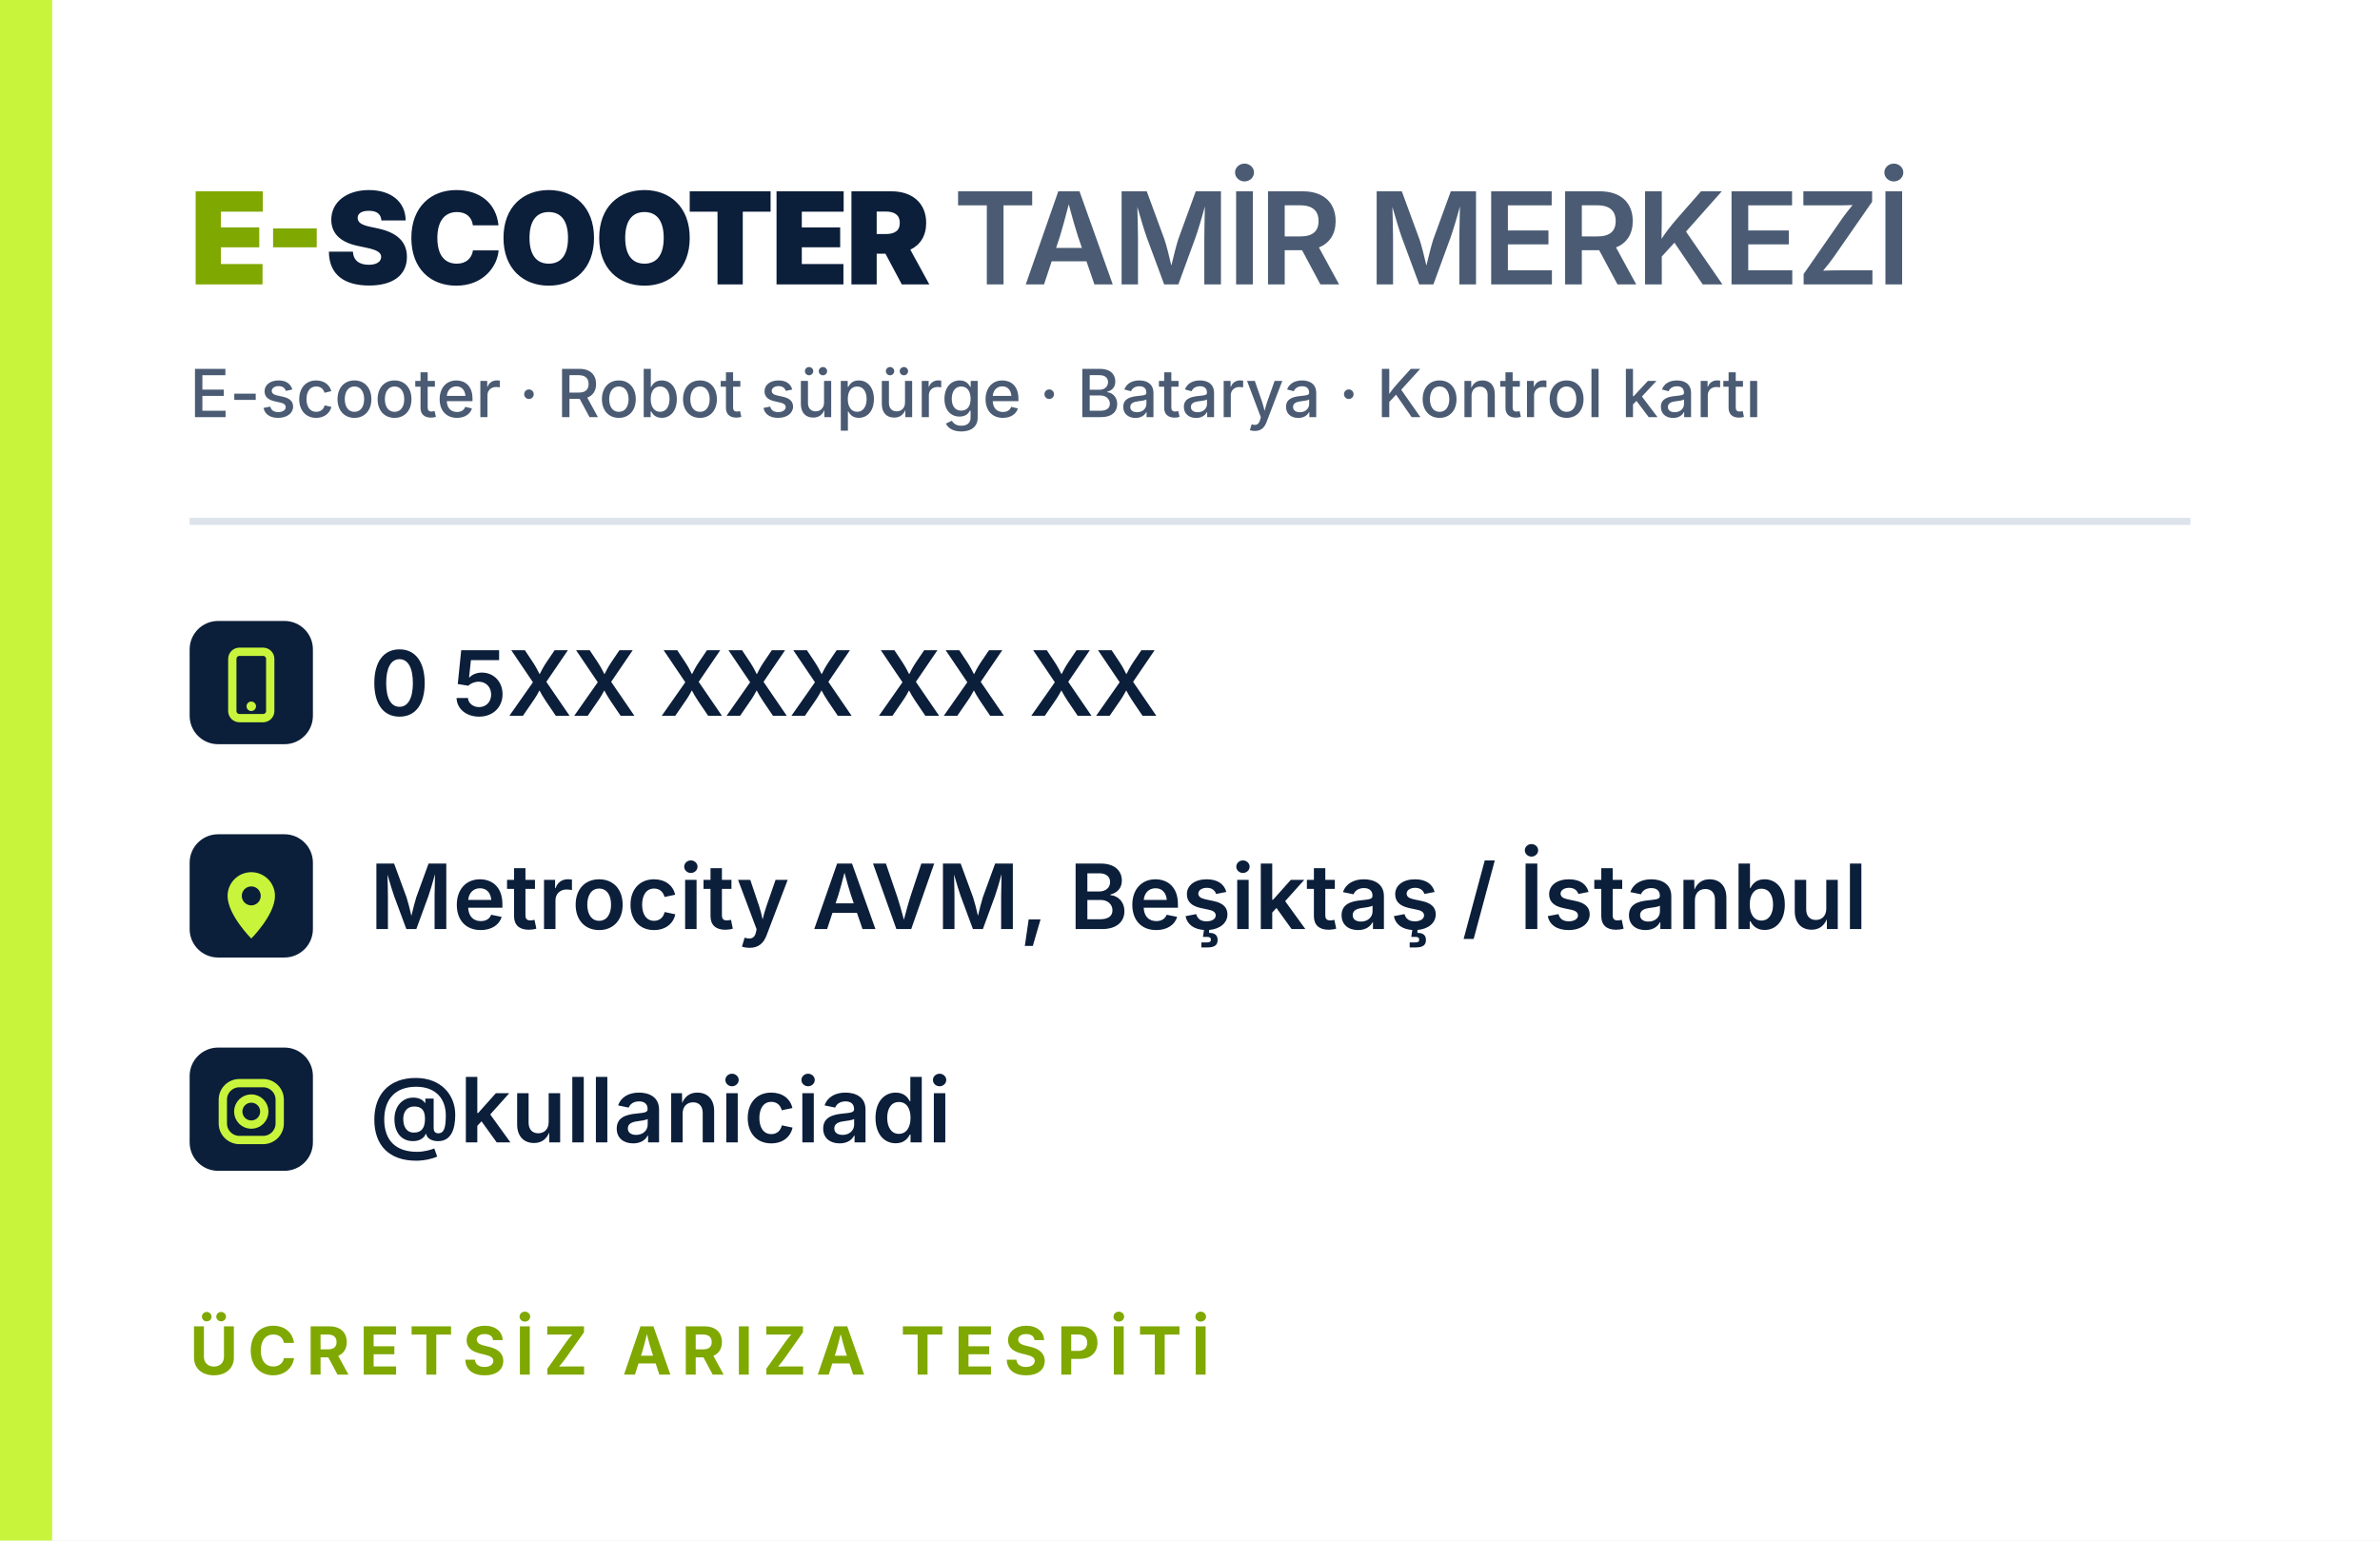
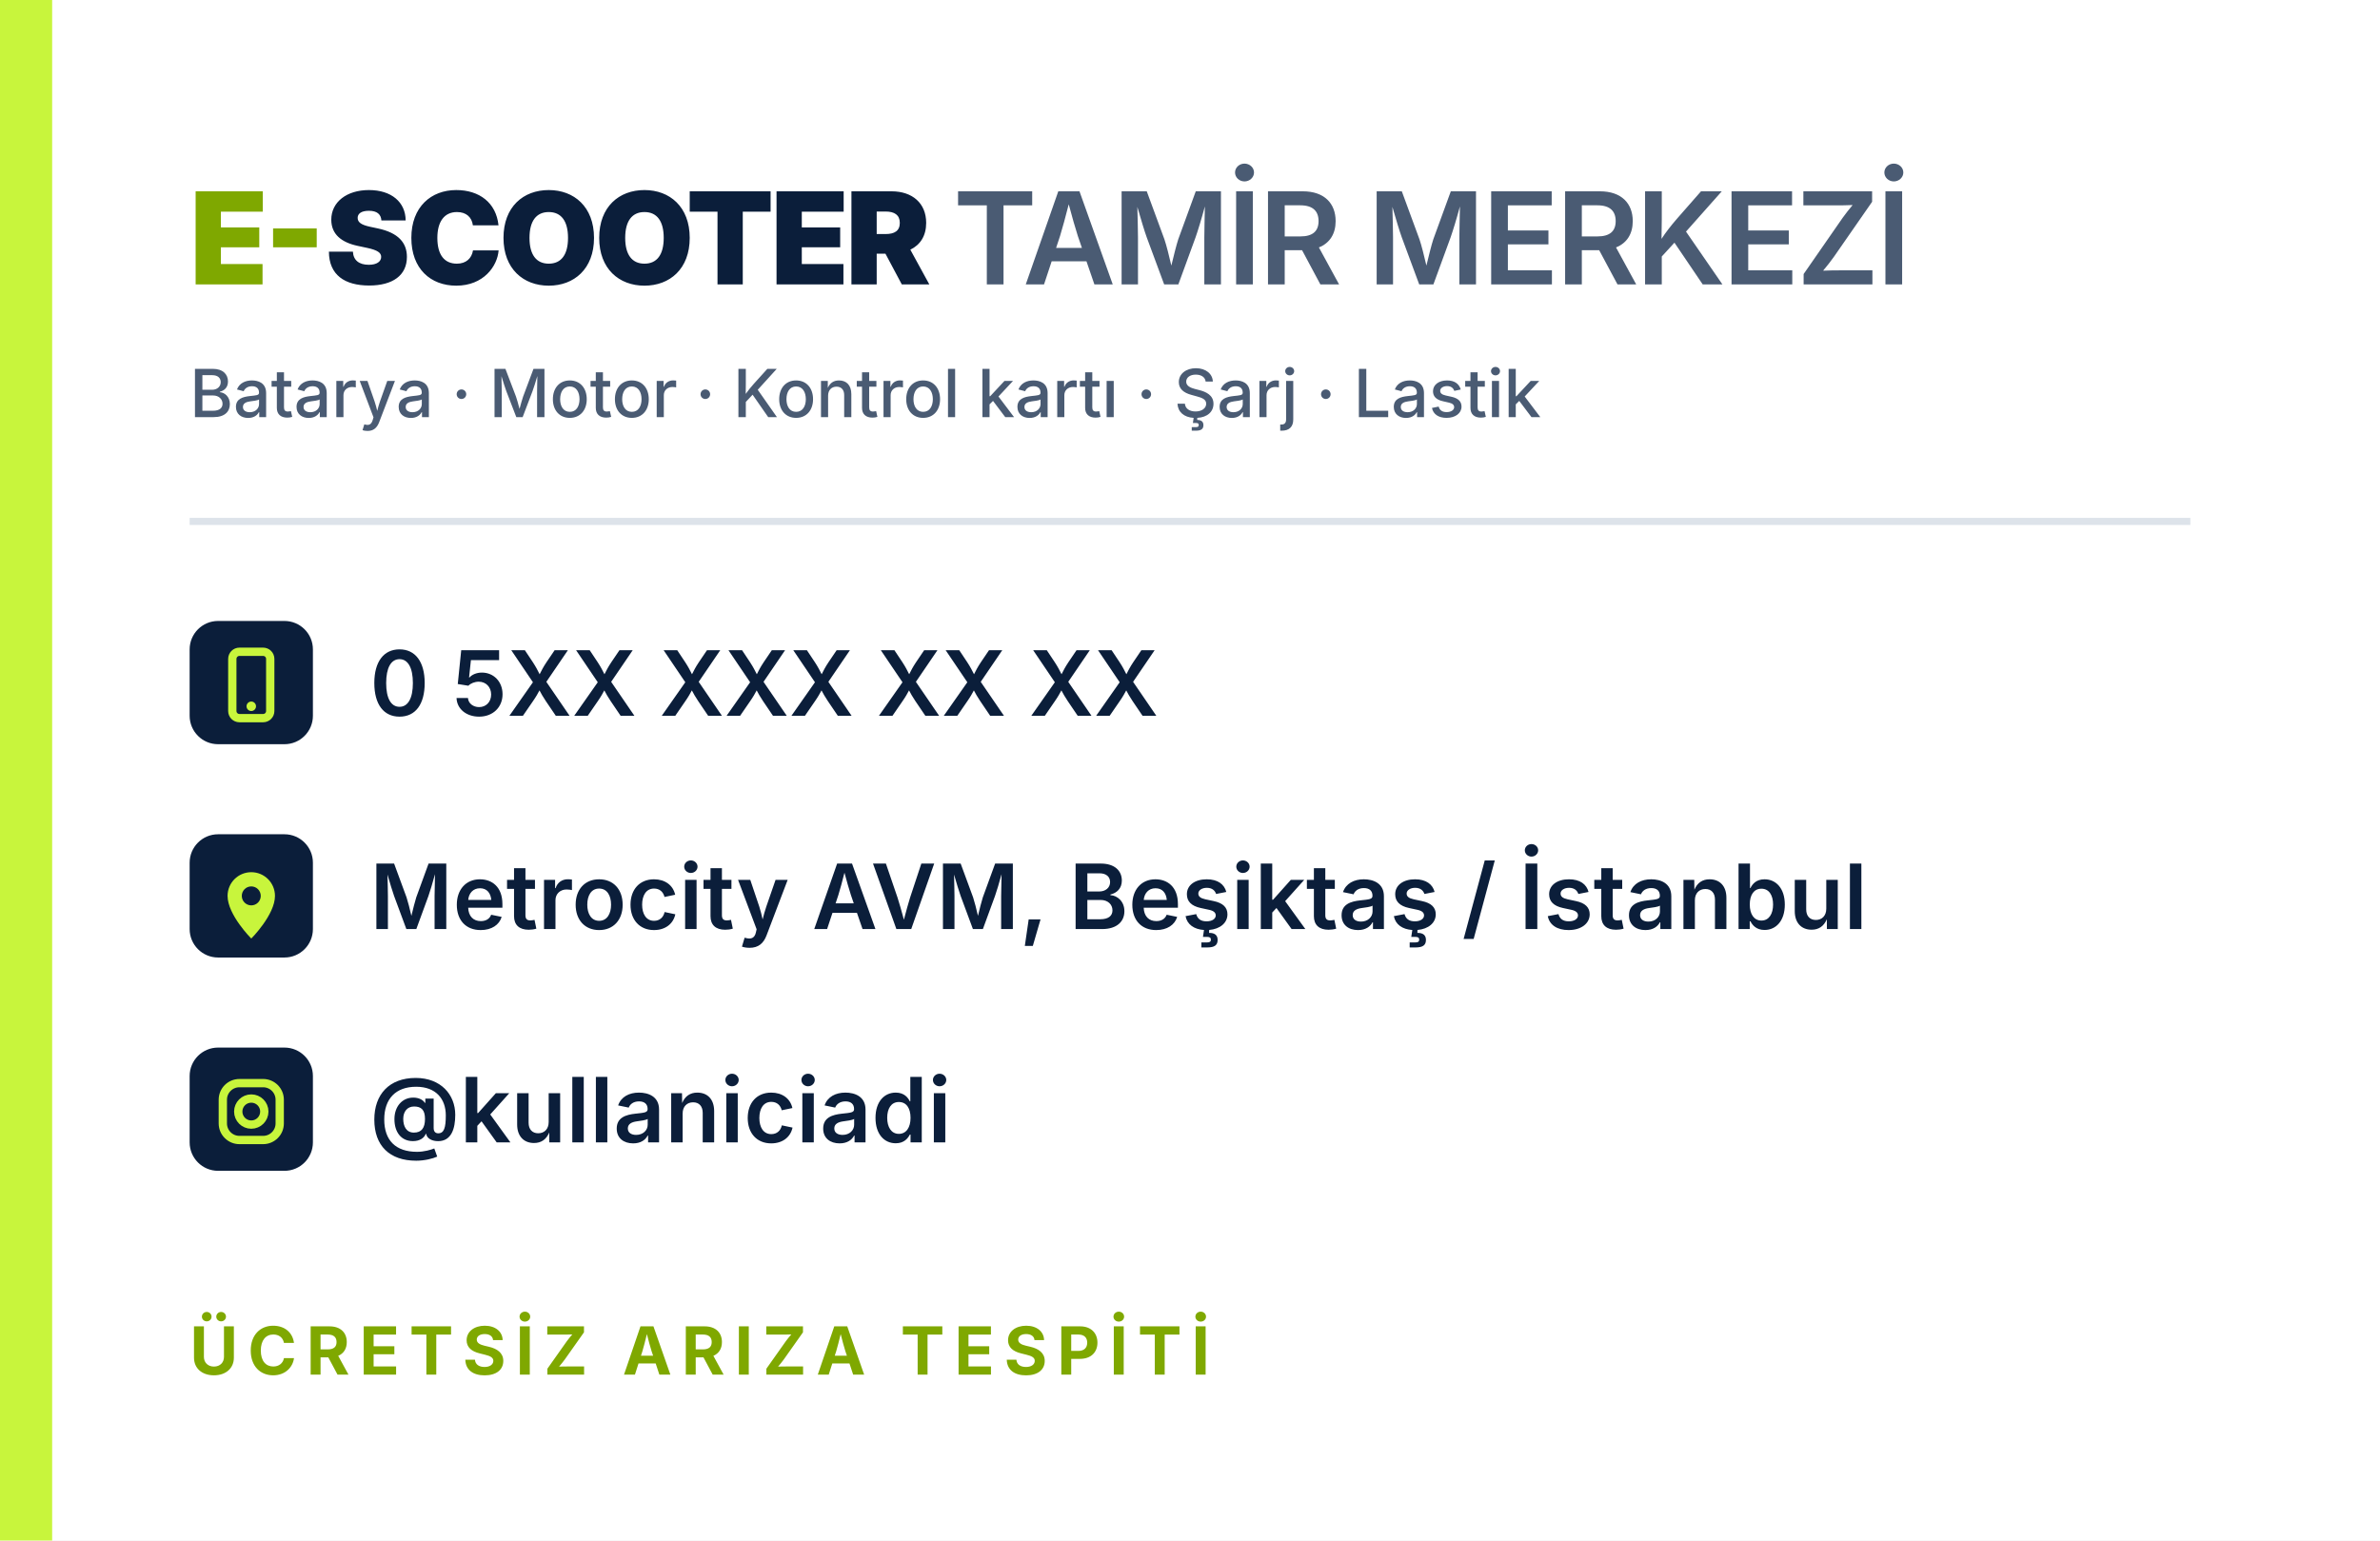
<svg xmlns="http://www.w3.org/2000/svg" viewBox="0 0 1004 650" width="1004" height="650">
  <rect width="1004" height="650" fill="#fff" />
  <rect width="22" height="650" fill="#C8F53C" />
  <text x="80" y="120" font-family="Inter" font-weight="900" font-size="54" letter-spacing="-1.5" fill="#0B1E3A">
    <tspan fill="#7FA800">E-</tspan>SCOOTER <tspan font-weight="600" fill="#4A5B73">TAMİR MERKEZİ</tspan>
  </text>
-   <text x="80" y="176" font-family="Inter" font-weight="500" font-size="28" fill="#4A5B73">E-scooter · Robot süpürge · Batarya · Kontrol kartı</text>
+   <text x="80" y="176" font-family="Inter" font-weight="500" font-size="28" fill="#4A5B73">Batarya · Motor · Kontrol kartı · Şarj · Lastik</text>
  <line x1="80" y1="220" x2="924" y2="220" stroke="#DDE3EA" stroke-width="3" />
  <g fill="#0B1E3A" font-family="Inter" font-weight="600" font-size="38">
    <rect x="80" y="262" width="52" height="52" rx="12" fill="#0B1E3A" />
    <g transform="translate(106 290)">
      <rect x="-8" y="-15" width="16" height="28" rx="3" fill="none" stroke="#C8F53C" stroke-width="3.5" />
      <circle cy="8" r="2" fill="#C8F53C" />
    </g>
    <text x="156" y="302">0 5XX XXX XX XX</text>
    <rect x="80" y="352" width="52" height="52" rx="12" fill="#0B1E3A" />
    <g transform="translate(106 382)">
      <path d="M0 -14 a10 10 0 0 1 10 10 c0 8 -10 18 -10 18 s-10 -10 -10 -18 a10 10 0 0 1 10 -10z" fill="#C8F53C" />
      <circle cy="-4" r="4" fill="#0B1E3A" />
    </g>
    <text x="156" y="392">Metrocity AVM, Beşiktaş / İstanbul</text>
    <rect x="80" y="442" width="52" height="52" rx="12" fill="#0B1E3A" />
    <g transform="translate(106 470)">
      <rect x="-12" y="-13" width="24" height="24" rx="7" fill="none" stroke="#C8F53C" stroke-width="3.5" />
      <circle cy="-1" r="5.5" fill="none" stroke="#C8F53C" stroke-width="3.5" />
    </g>
    <text x="156" y="482">@kullaniciadi</text>
  </g>
  <text x="80" y="580" font-family="Inter" font-weight="700" font-size="28" letter-spacing="4" fill="#7FA800">ÜCRETSİZ ARIZA TESPİTİ</text>
</svg>
